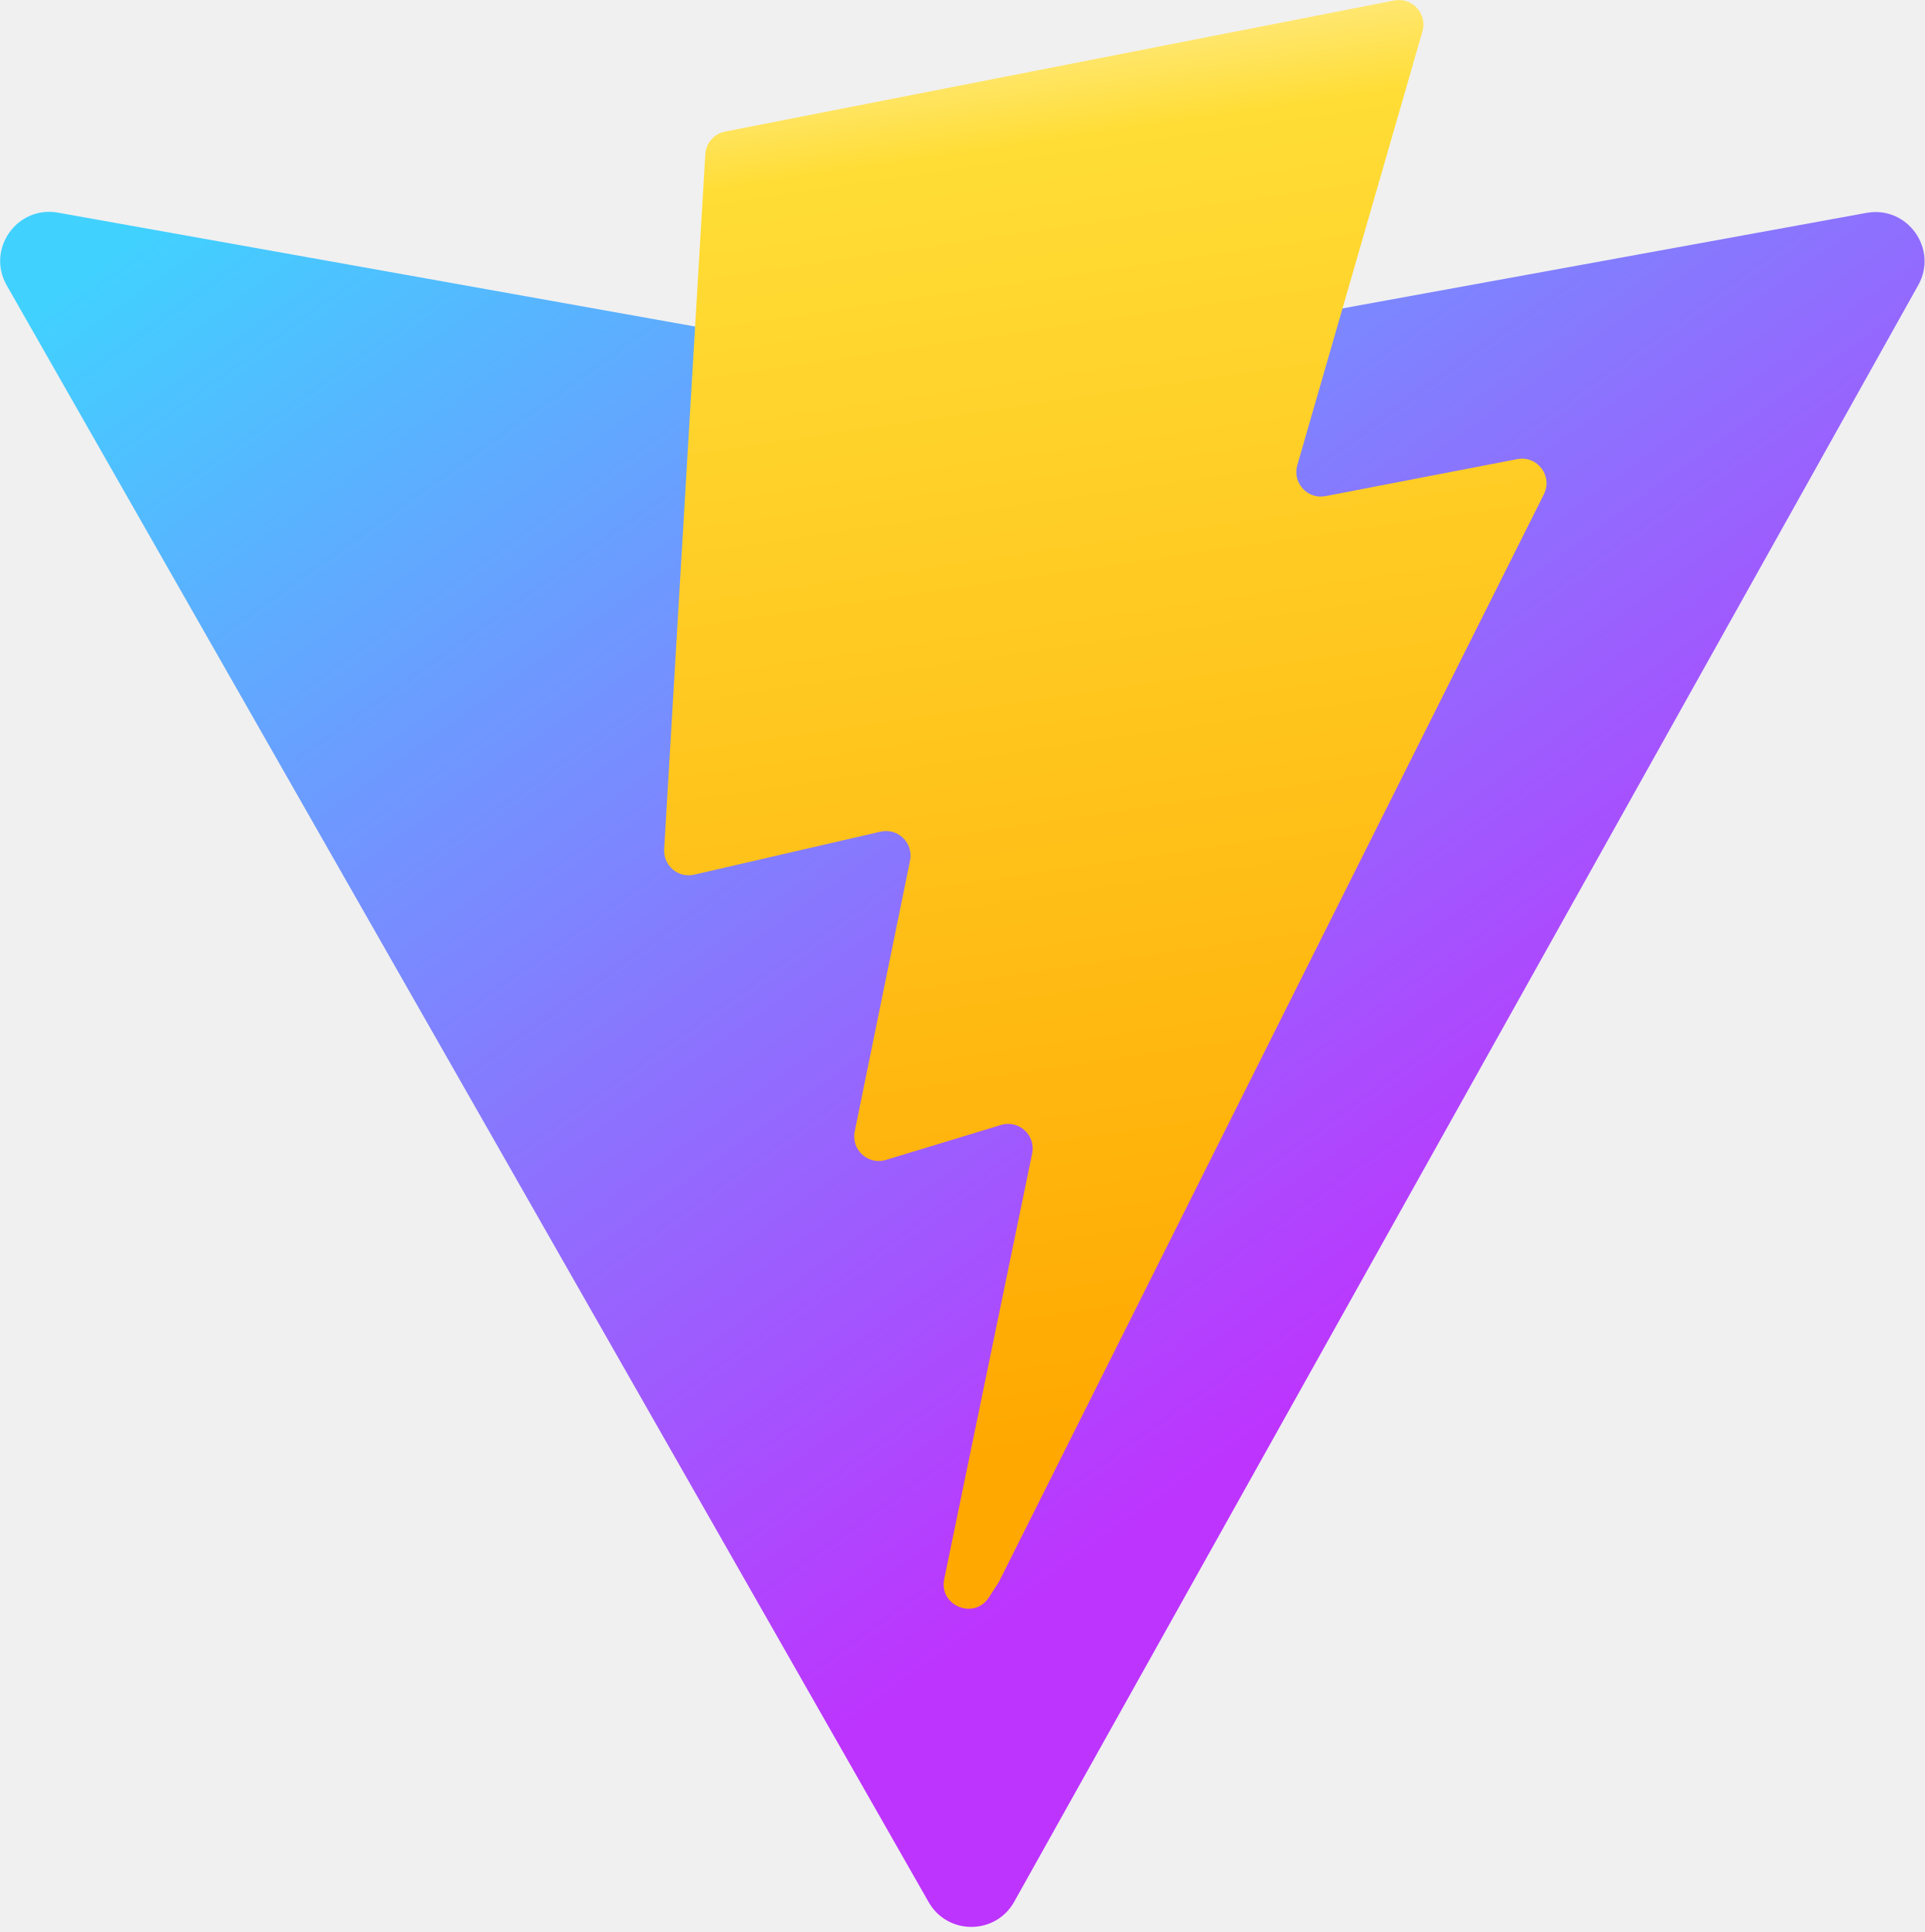
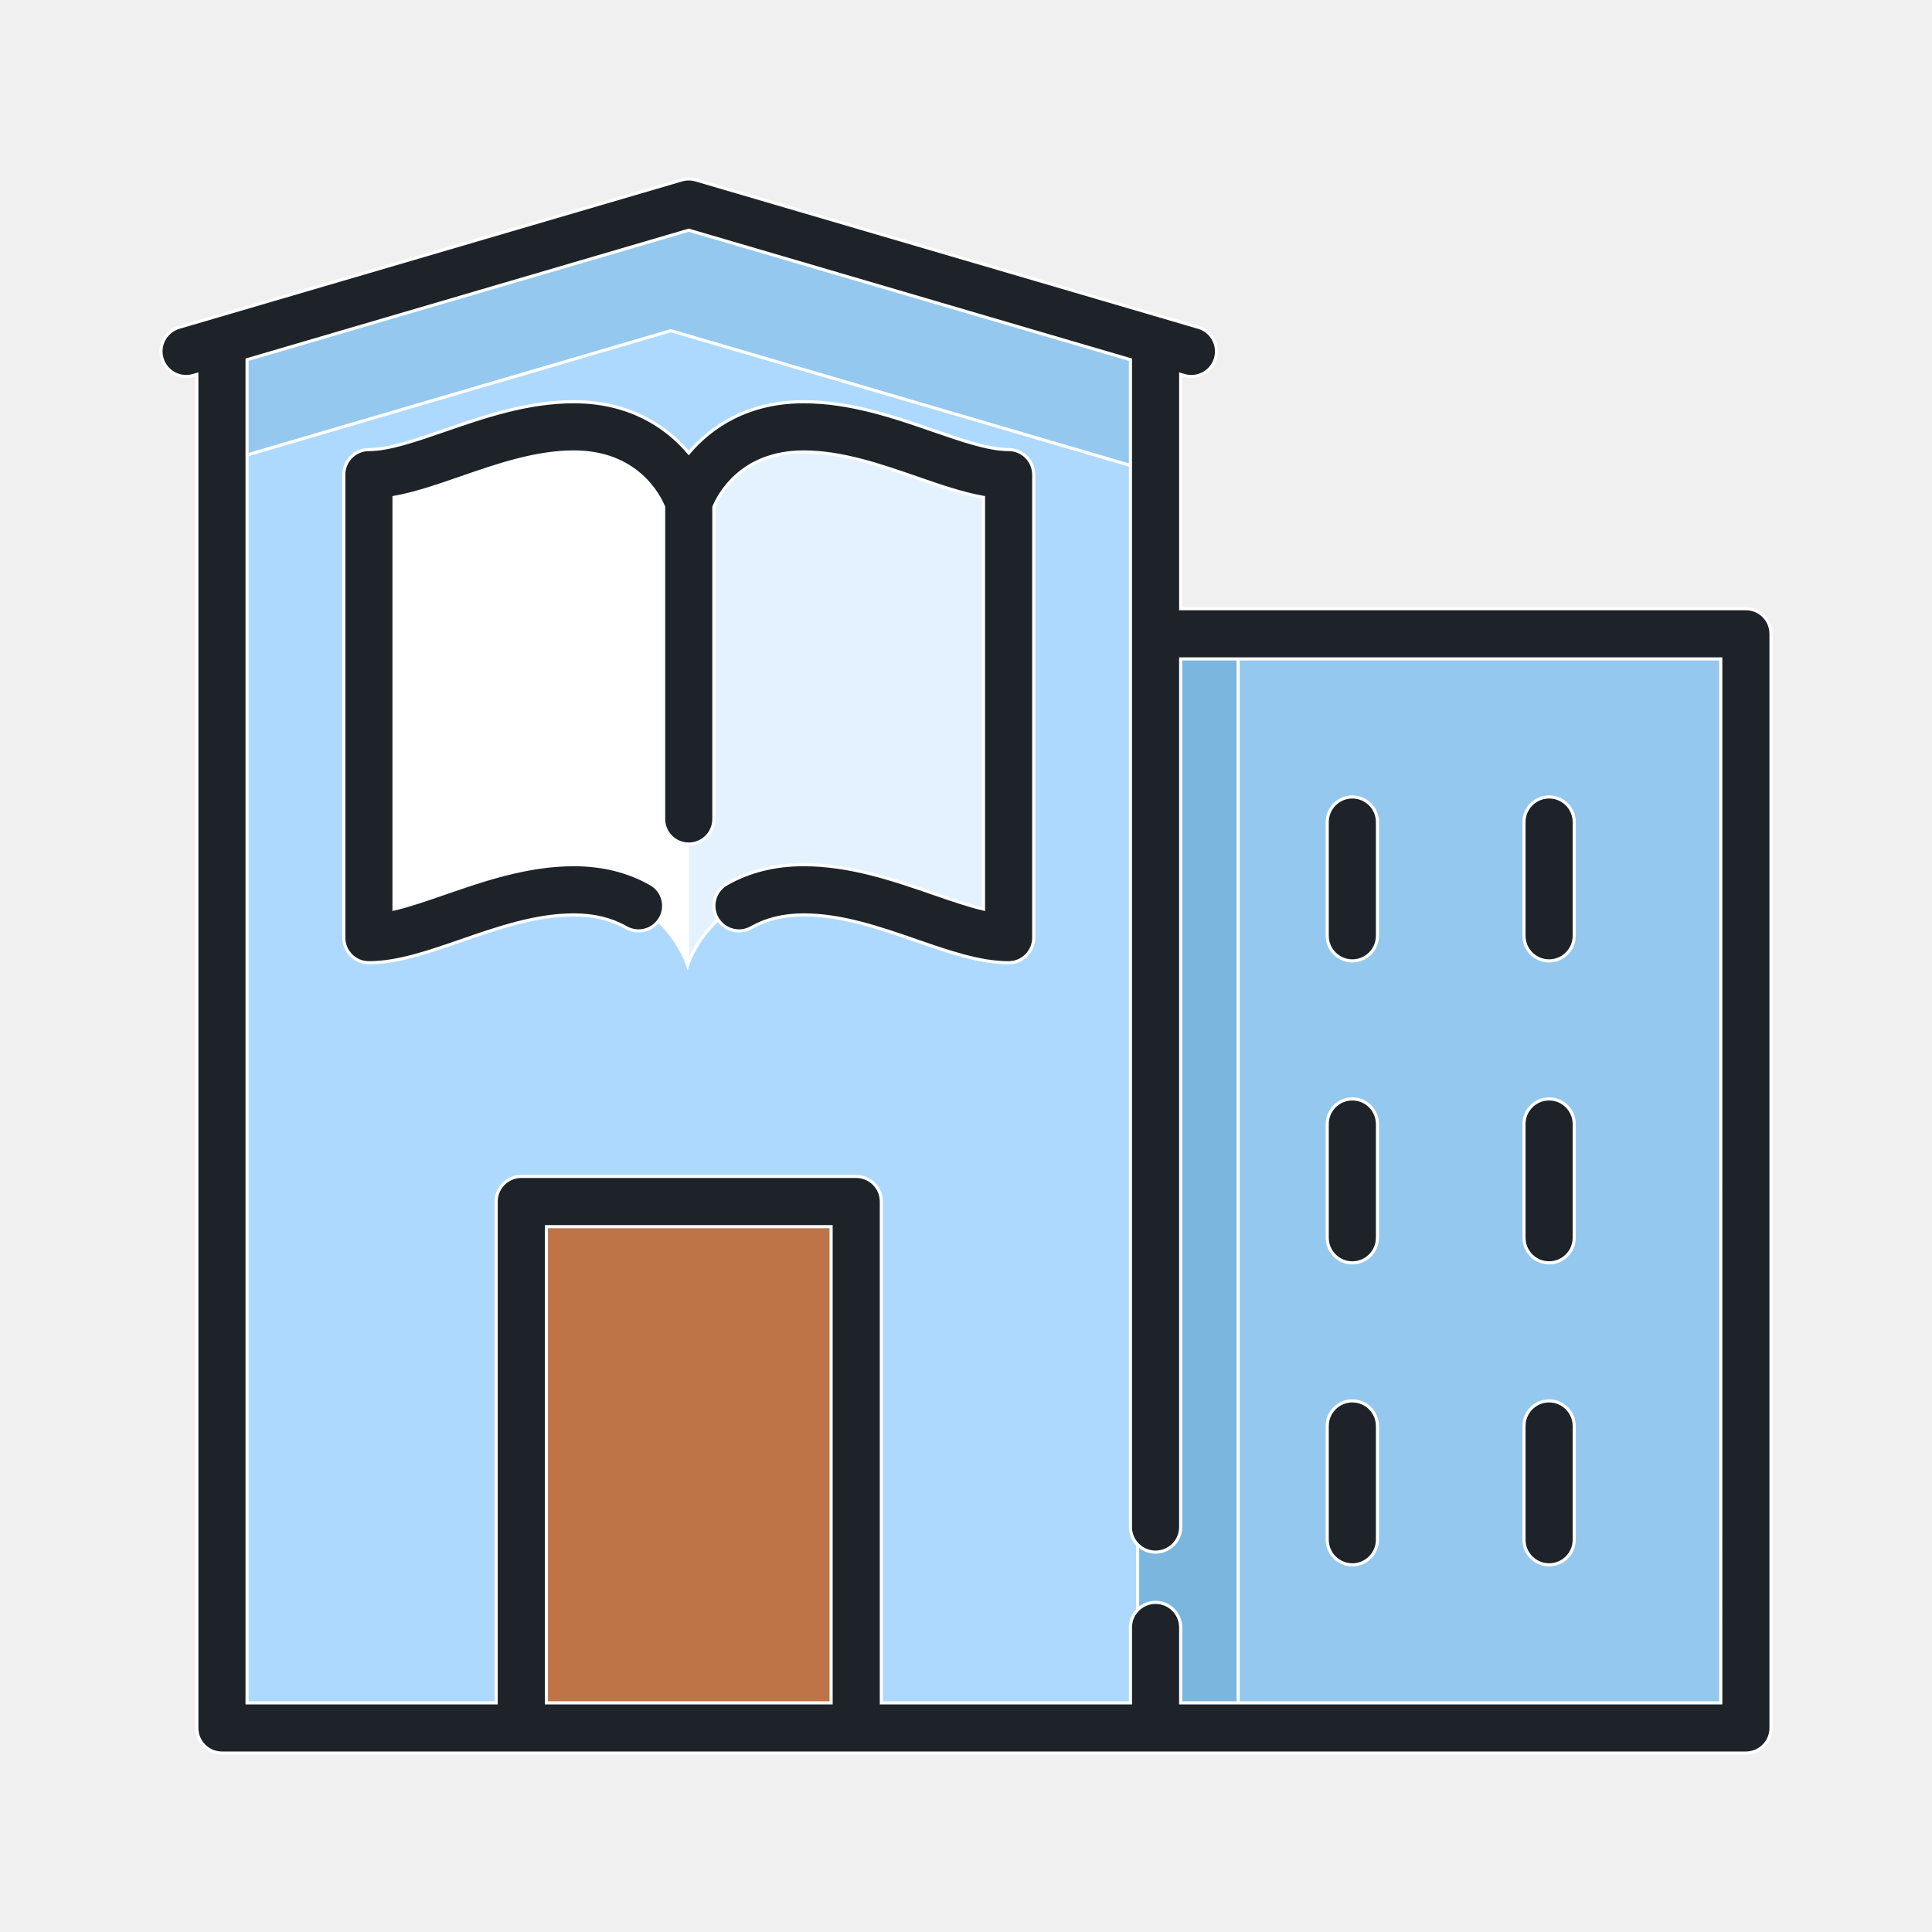
- <svg xmlns="http://www.w3.org/2000/svg" aria-hidden="true" role="img" class="iconify iconify--logos" width="31.88" height="32" preserveAspectRatio="xMidYMid meet" viewBox="0 0 256 257">
-   <defs>
-     <linearGradient id="IconifyId1813088fe1fbc01fb466" x1="-.828%" x2="57.636%" y1="7.652%" y2="78.411%">
-       <stop offset="0%" stop-color="#41D1FF" />
-       <stop offset="100%" stop-color="#BD34FE" />
-     </linearGradient>
-     <linearGradient id="IconifyId1813088fe1fbc01fb467" x1="43.376%" x2="50.316%" y1="2.242%" y2="89.03%">
-       <stop offset="0%" stop-color="#FFEA83" />
-       <stop offset="8.333%" stop-color="#FFDD35" />
-       <stop offset="100%" stop-color="#FFA800" />
-     </linearGradient>
-   </defs>
-   <path fill="url(#IconifyId1813088fe1fbc01fb466)" d="M255.153 37.938L134.897 252.976c-2.483 4.44-8.862 4.466-11.382.048L.875 37.958c-2.746-4.814 1.371-10.646 6.827-9.67l120.385 21.517a6.537 6.537 0 0 0 2.322-.004l117.867-21.483c5.438-.991 9.574 4.796 6.877 9.62Z" />
-   <path fill="url(#IconifyId1813088fe1fbc01fb467)" d="M185.432.063L96.44 17.501a3.268 3.268 0 0 0-2.634 3.014l-5.474 92.456a3.268 3.268 0 0 0 3.997 3.378l24.777-5.718c2.318-.535 4.413 1.507 3.936 3.838l-7.361 36.047c-.495 2.426 1.782 4.5 4.151 3.78l15.304-4.649c2.372-.72 4.652 1.36 4.15 3.788l-11.698 56.621c-.732 3.542 3.979 5.473 5.943 2.437l1.313-2.028l72.516-144.72c1.215-2.423-.88-5.186-3.54-4.672l-25.505 4.922c-2.396.462-4.435-1.77-3.759-4.114l16.646-57.705c.677-2.35-1.37-4.583-3.769-4.113Z" />
+ <svg xmlns="http://www.w3.org/2000/svg" version="1.1" id="Layer_1" viewBox="-51.2 -51.2 614.40 614.40" xml:space="preserve" width="256px" height="256px" fill="#ffffff" stroke="#ffffff">
+   <g id="SVGRepo_bgCarrier" stroke-width="0" />
+   <g id="SVGRepo_tracerCarrier" stroke-linecap="round" stroke-linejoin="round" stroke="#CCCCCC" stroke-width="14.336" />
+   <g id="SVGRepo_iconCarrier">
+     <polygon style="fill:#94C8EF;" points="342.54,150.362 321.238,324.338 342.54,498.314 498.315,498.314 498.315,150.362 " />
+     <polygon style="fill:#7AB6DE;" points="278.633,150.362 310.586,498.314 342.54,498.314 342.54,150.362 " />
+     <polygon style="fill:#94C8EF;" points="166.397,13.687 17.948,57.211 17.948,97.489 314.847,97.489 314.847,57.211 " />
+     <polygon style="fill:#ADD9FF;" points="162.137,53.964 13.688,97.489 13.688,498.314 108.881,498.314 162.137,477.012 215.393,498.314 310.586,498.314 310.586,97.489 " />
+     <rect x="108.876" y="330.91" style="fill:#BF7447;" width="106.512" height="167.404" />
+     <path style="fill:#FFFFFF;" d="M130.932,84.434c-24.729,0-48.132,15.215-65.189,15.215V246.87c17.057,0,40.461-15.215,65.189-15.215 c29.144,0,36.529,24.047,36.529,24.047l21.302-73.611l-21.302-73.611C167.463,108.48,160.077,84.434,130.932,84.434z" />
+     <path style="fill:#E4F2FF;" d="M203.992,84.434c-29.144,0-36.53,24.047-36.53,24.047v147.221c0,0,7.386-24.047,36.53-24.047 c24.728,0,48.132,15.215,65.188,15.215V99.649C252.124,99.649,228.721,84.434,203.992,84.434z" />
+     <g>
+       <path style="fill:#1D2328;" d="M378.859,446.435c4.412,0,7.988-3.577,7.988-7.988v-36.16c0-4.412-3.577-7.988-7.988-7.988 c-4.413,0-7.988,3.577-7.988,7.988v36.16C370.871,442.858,374.448,446.435,378.859,446.435z" />
+       <path style="fill:#1D2328;" d="M441.435,446.435c4.412,0,7.988-3.577,7.988-7.988v-36.16c0-4.412-3.577-7.988-7.988-7.988 c-4.413,0-7.988,3.577-7.988,7.988v36.16C433.446,442.858,437.023,446.435,441.435,446.435z" />
+       <path style="fill:#1D2328;" d="M378.859,350.406c4.412,0,7.988-3.577,7.988-7.988v-36.16c0-4.412-3.577-7.988-7.988-7.988 c-4.413,0-7.988,3.577-7.988,7.988v36.16C370.871,346.829,374.448,350.406,378.859,350.406z" />
+       <path style="fill:#1D2328;" d="M441.435,350.406c4.412,0,7.988-3.577,7.988-7.988v-36.16c0-4.412-3.577-7.988-7.988-7.988 c-4.413,0-7.988,3.577-7.988,7.988v36.16C433.446,346.829,437.023,350.406,441.435,350.406z" />
+       <path style="fill:#1D2328;" d="M378.859,254.378c4.412,0,7.988-3.577,7.988-7.988v-36.16c0-4.412-3.577-7.988-7.988-7.988 c-4.413,0-7.988,3.577-7.988,7.988v36.16C370.871,250.802,374.448,254.378,378.859,254.378z" />
+       <path style="fill:#1D2328;" d="M441.435,254.378c4.412,0,7.988-3.577,7.988-7.988v-36.16c0-4.412-3.577-7.988-7.988-7.988 c-4.413,0-7.988,3.577-7.988,7.988v36.16C433.446,250.802,437.023,254.378,441.435,254.378z" />
+       <path style="fill:#1D2328;" d="M504.011,142.374h-179.74V67.878l1.158,0.34c0.751,0.22,1.507,0.325,2.251,0.325 c3.455,0,6.641-2.26,7.662-5.743c1.241-4.234-1.184-8.672-5.418-9.914l-11.257-3.301c-0.009-0.003-0.017-0.005-0.026-0.007 L170.082,6.02c-1.469-0.429-3.027-0.429-4.496,0L17.026,49.577c-0.009,0.002-0.017,0.004-0.026,0.007L5.743,52.885 c-4.234,1.242-6.659,5.68-5.418,9.914c1.242,4.234,5.679,6.658,9.914,5.418l1.158-0.34v430.437c0,4.412,3.576,7.988,7.988,7.988 h484.628c4.413,0,7.988-3.577,7.988-7.988V150.362C512,145.951,508.424,142.374,504.011,142.374z M213.101,490.326h-90.535V338.894 h90.535V490.326z M496.023,490.326H324.271v-23.965c0-4.412-3.576-7.988-7.988-7.988s-7.988,3.577-7.988,7.988v23.965h-79.217 v-159.42c0-4.412-3.576-7.988-7.988-7.988H114.577c-4.413,0-7.988,3.577-7.988,7.988v159.42H27.372V63.193l140.461-41.183 l140.461,41.183v371.214c0,4.412,3.576,7.988,7.988,7.988s7.988-3.577,7.988-7.988V158.351h171.752L496.023,490.326 L496.023,490.326z" />
+       <path style="fill:#1D2328;" d="M269.552,91.771c-6.395,0-14.972-2.971-24.052-6.115c-12.319-4.266-26.283-9.1-41.136-9.1 c-17.668,0-29.474,7.888-36.53,16.269c-7.056-8.38-18.862-16.269-36.53-16.269c-14.852,0-28.816,4.836-41.135,9.1 c-9.081,3.144-17.659,6.115-24.054,6.115c-4.413,0-7.988,3.577-7.988,7.988v147.221c0,4.412,3.576,7.988,7.988,7.988 c9.082,0,18.893-3.397,29.28-6.994c11.674-4.042,23.744-8.222,35.908-8.222c6.337,0,11.918,1.355,16.582,4.028 c3.828,2.193,8.709,0.867,10.903-2.961s0.867-8.709-2.96-10.903c-7.115-4.075-15.365-6.141-24.524-6.141 c-14.852,0-28.816,4.835-41.135,9.1c-5.691,1.97-11.184,3.873-16.065,5.018v-130.91c6.768-1.201,13.884-3.666,21.292-6.232 c11.674-4.042,23.744-8.222,35.908-8.222c19.91,0,26.98,13.726,28.542,17.481v99.223c0,4.412,3.576,7.988,7.988,7.988 s7.988-3.577,7.988-7.988v-99.211c1.604-3.848,8.692-17.492,28.542-17.492c12.166,0,24.236,4.18,35.908,8.222 c7.409,2.566,14.525,5.029,21.292,6.232v130.91c-4.881-1.145-10.374-3.047-16.064-5.018c-12.319-4.266-26.283-9.1-41.136-9.1 c-9.159,0-17.409,2.066-24.523,6.14c-3.829,2.193-5.154,7.074-2.961,10.903c2.192,3.828,7.071,5.153,10.901,2.962 c4.666-2.672,10.245-4.028,16.583-4.028c12.166,0,24.236,4.18,35.908,8.222c10.387,3.597,20.198,6.994,29.28,6.994 c4.412,0,7.988-3.577,7.988-7.988V99.76C277.54,95.348,273.965,91.771,269.552,91.771z" />
+     </g>
+   </g>
</svg>
